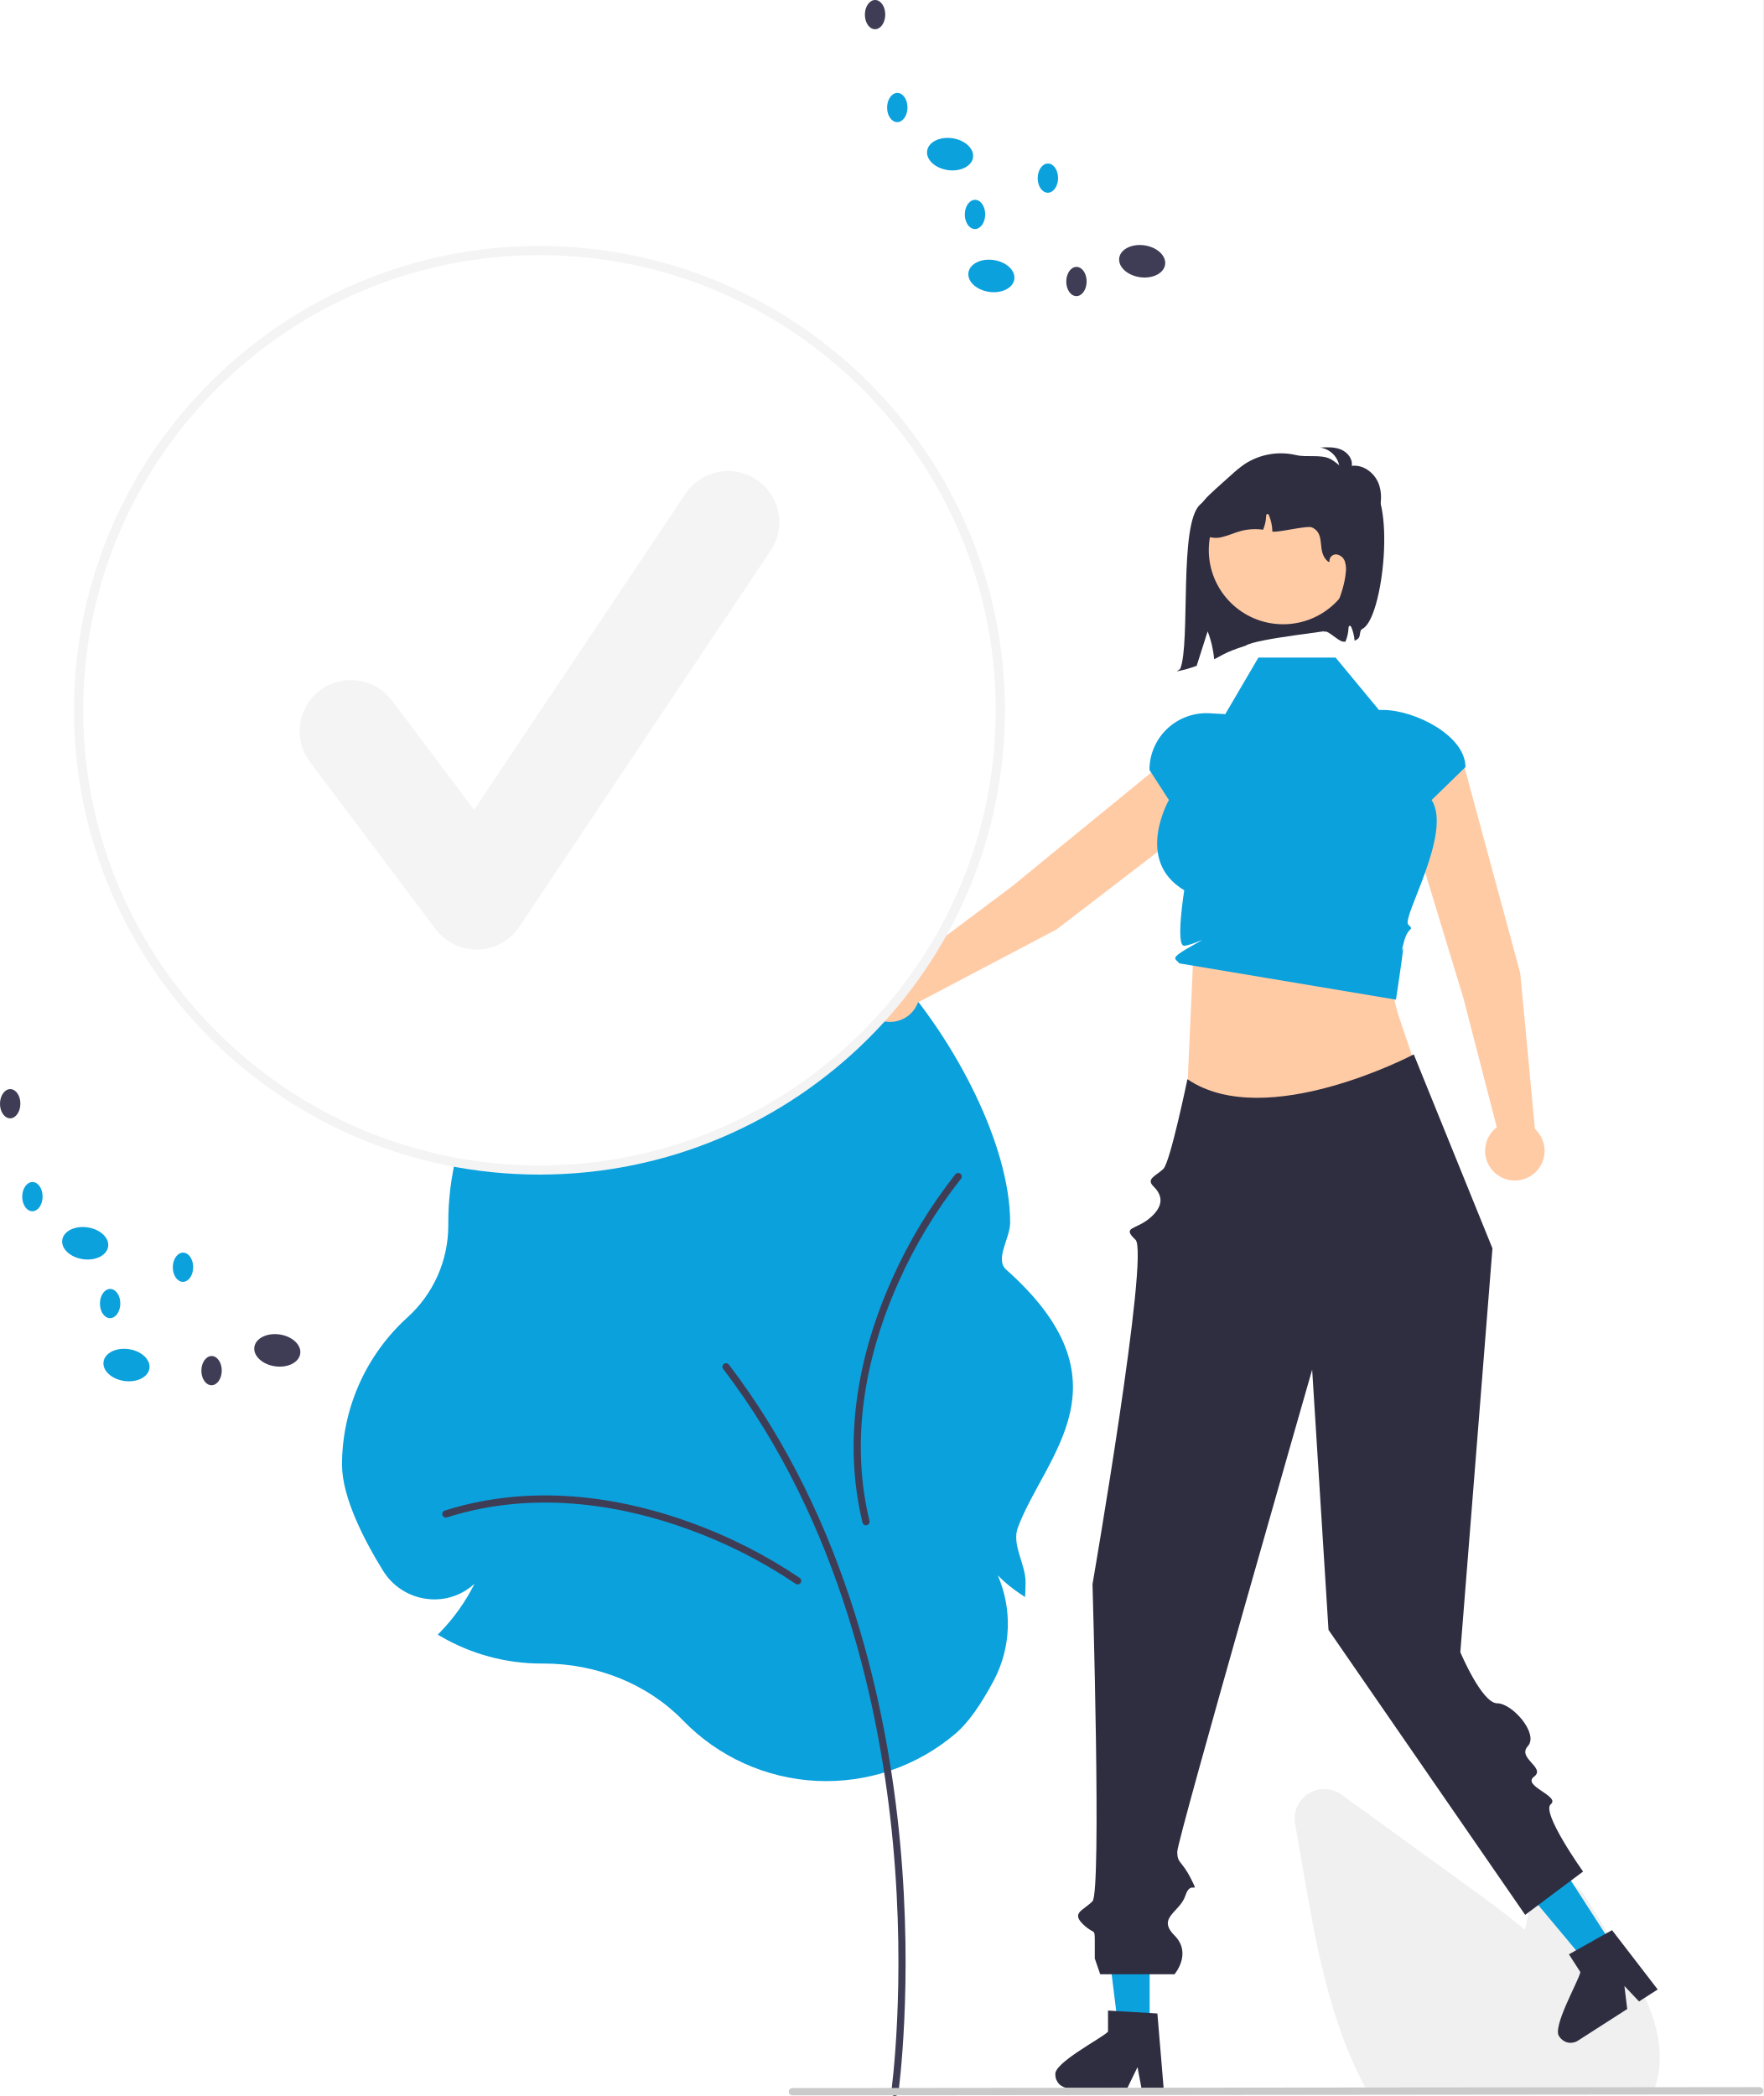
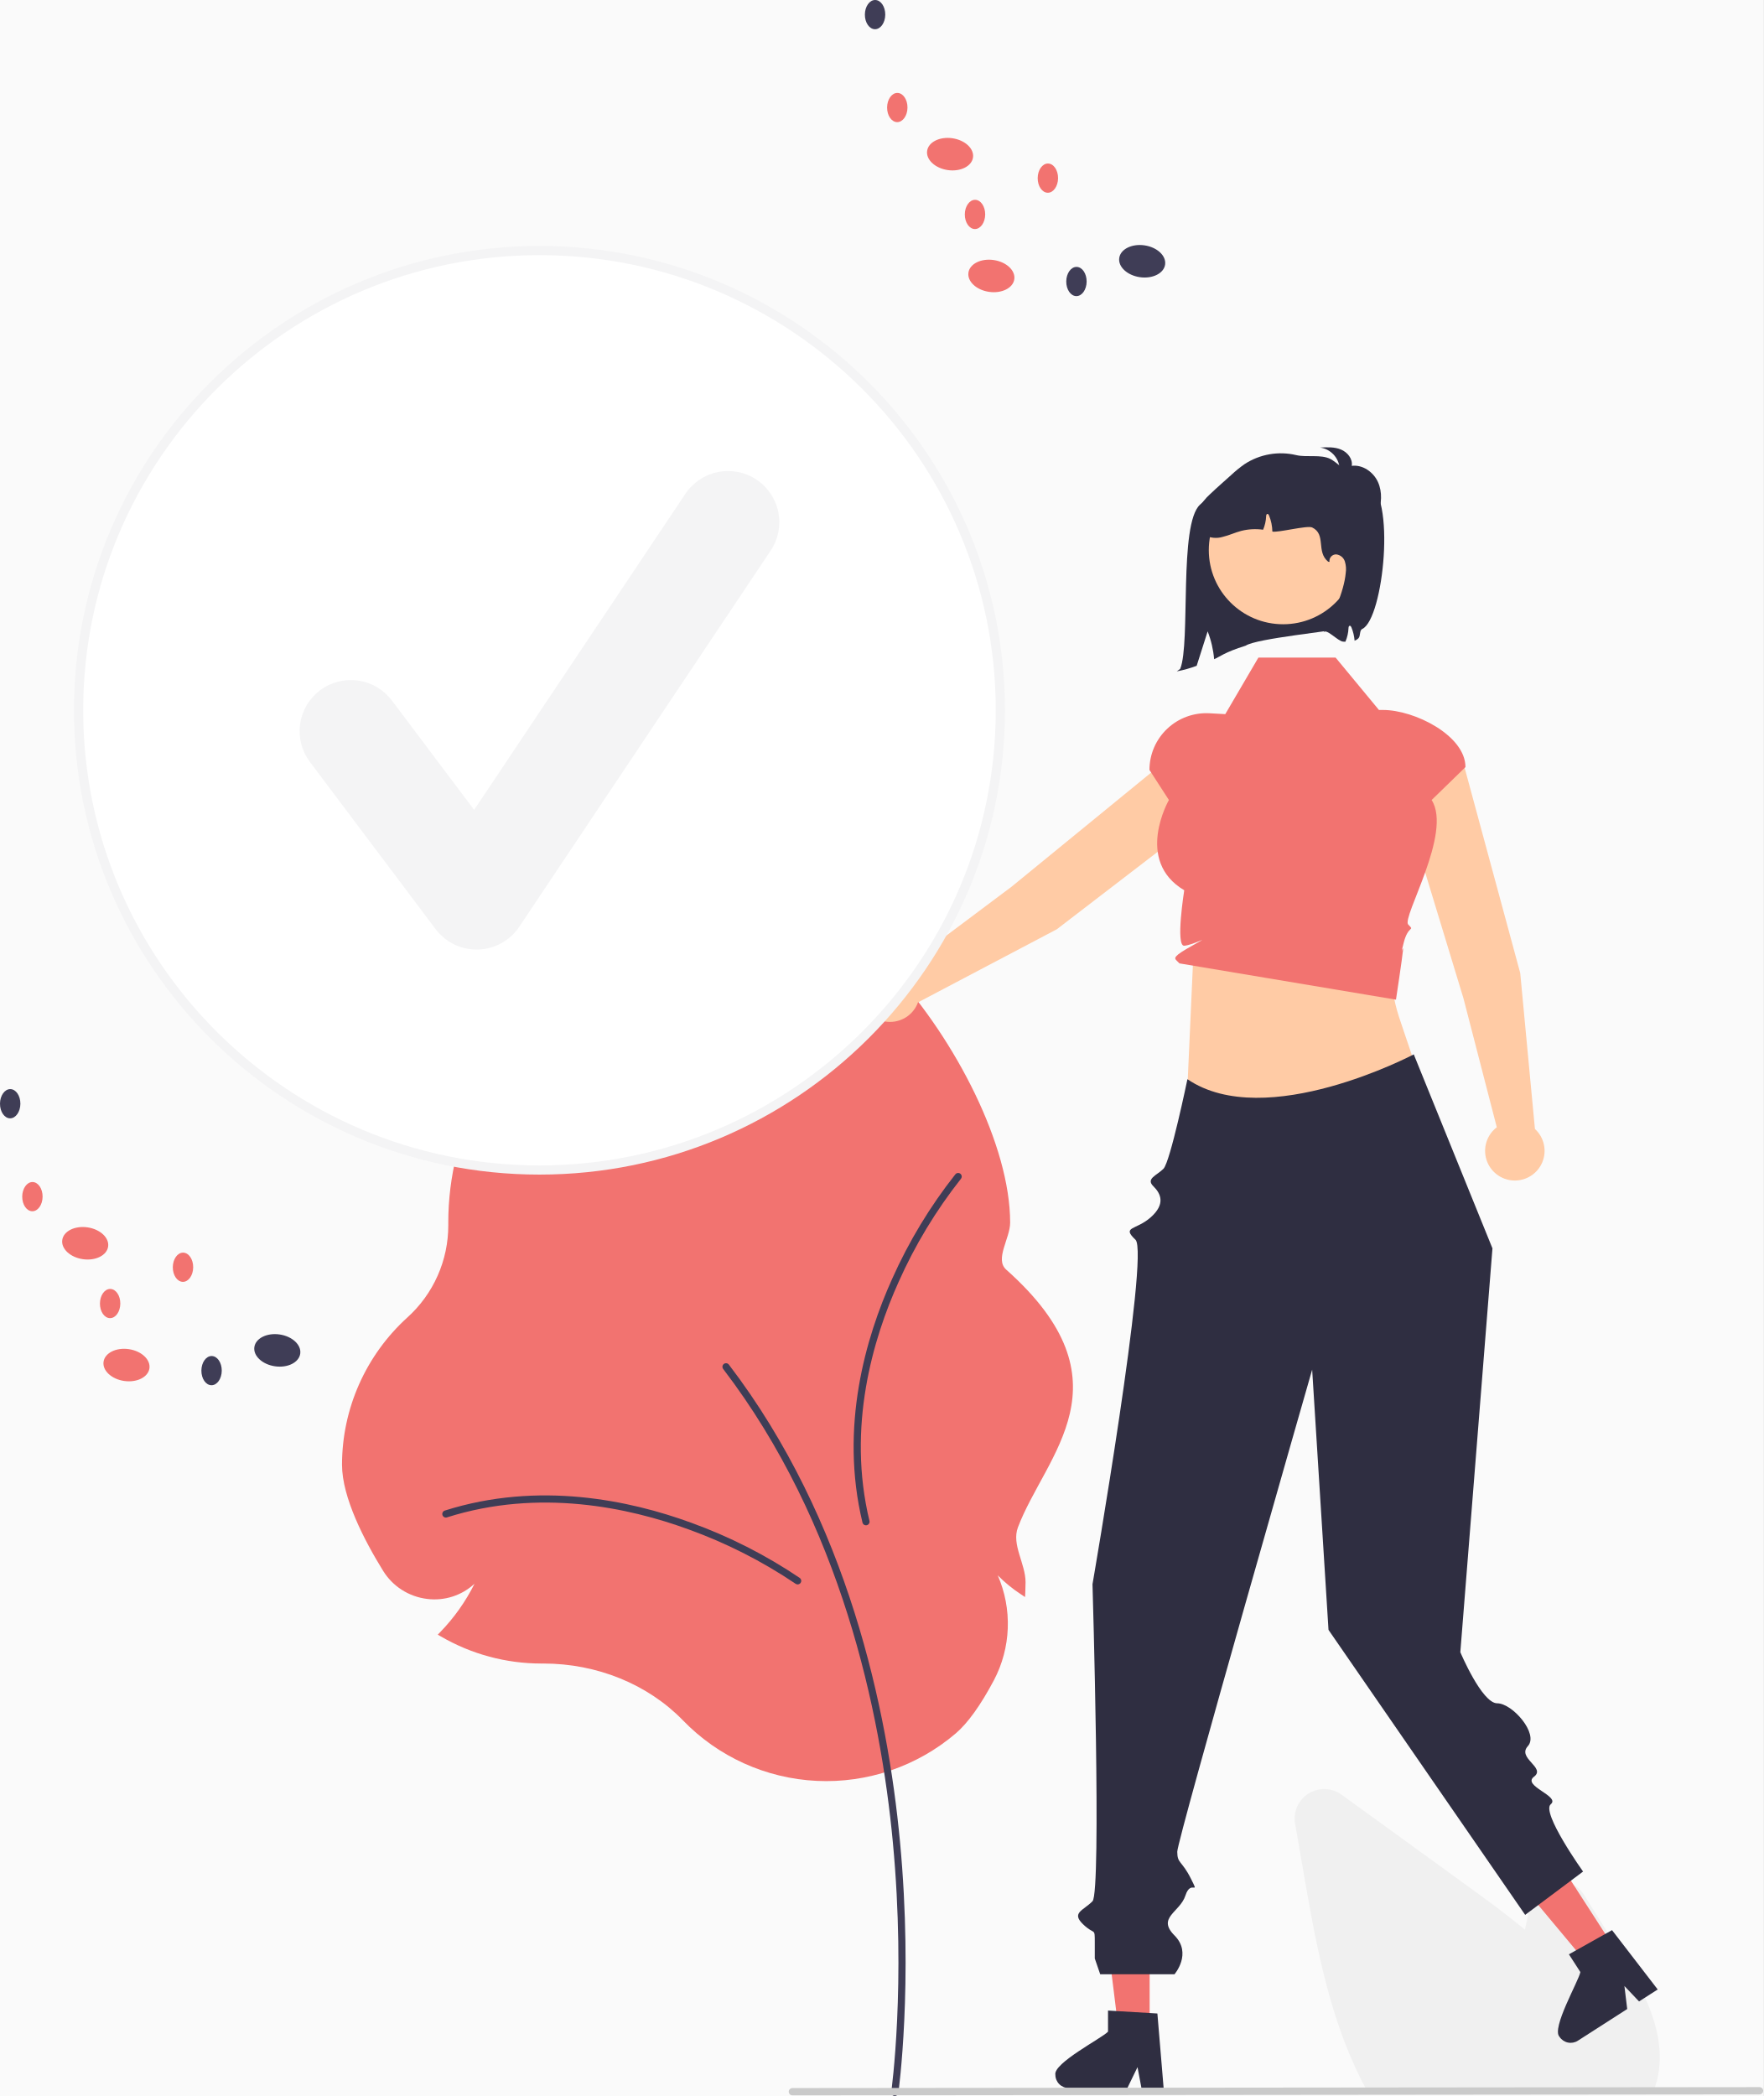
<svg xmlns="http://www.w3.org/2000/svg" width="249" height="296" viewBox="0 0 249 296" fill="none">
  <g clip-path="url(#clip0_221_3202)">
-     <rect width="249" height="296" fill="white" />
-     <path d="M96.44 242.945C91.485 237.849 84.305 234.925 76.741 234.925L76.45 234.926C71.467 234.928 66.574 233.61 62.27 231.106L61.822 230.846L62.183 230.475C64.135 228.46 65.766 226.157 67.017 223.647C66.129 224.474 65.069 225.095 63.913 225.468C62.756 225.84 61.532 225.955 60.327 225.803C59.054 225.652 57.832 225.215 56.753 224.525C55.673 223.836 54.765 222.911 54.095 221.821C51.451 217.542 48.3 211.471 48.3 206.846C48.304 202.936 49.124 199.071 50.709 195.495C52.294 191.919 54.608 188.712 57.504 186.078C59.338 184.429 60.802 182.413 61.802 180.161C62.802 177.91 63.316 175.473 63.308 173.011L63.307 172.66C63.306 169.418 63.703 166.188 64.49 163.042L64.569 162.724L64.897 162.735C67.01 162.807 69.124 162.631 71.196 162.209C69.253 161.971 67.352 161.467 65.547 160.71L65.194 160.568L65.314 160.208C73.561 155.114 92.176 157.752 102.981 133.093C111.742 113.098 142.654 150.843 142.654 172.66C142.654 174.886 140.445 177.828 142.099 179.3C159.972 195.206 147.64 205.42 143.752 215.697C142.829 218.136 144.83 220.813 144.83 223.451C144.83 223.899 144.818 224.361 144.795 224.824L144.761 225.537L144.165 225.142C142.986 224.371 141.893 223.477 140.905 222.475C141.93 224.828 142.413 227.38 142.319 229.944C142.225 232.507 141.555 235.017 140.36 237.289C138.487 240.815 136.674 243.34 134.974 244.792C129.525 249.443 122.502 251.842 115.339 251.499C108.177 251.156 101.416 248.096 96.44 242.945H96.44Z" fill="#0AA1DD" />
+     <rect width="249" height="296" fill="#FAFAFA" />
+     <path d="M96.44 242.945C91.485 237.849 84.305 234.925 76.741 234.925L76.45 234.926C71.467 234.928 66.574 233.61 62.27 231.106L61.822 230.846L62.183 230.475C64.135 228.46 65.766 226.157 67.017 223.647C66.129 224.474 65.069 225.095 63.913 225.468C62.756 225.84 61.532 225.955 60.327 225.803C59.054 225.652 57.832 225.215 56.753 224.525C55.673 223.836 54.765 222.911 54.095 221.821C51.451 217.542 48.3 211.471 48.3 206.846C48.304 202.936 49.124 199.071 50.709 195.495C52.294 191.919 54.608 188.712 57.504 186.078C59.338 184.429 60.802 182.413 61.802 180.161C62.802 177.91 63.316 175.473 63.308 173.011L63.307 172.66C63.306 169.418 63.703 166.188 64.49 163.042L64.569 162.724L64.897 162.735C67.01 162.807 69.124 162.631 71.196 162.209C69.253 161.971 67.352 161.467 65.547 160.71L65.194 160.568L65.314 160.208C73.561 155.114 92.176 157.752 102.981 133.093C111.742 113.098 142.654 150.843 142.654 172.66C142.654 174.886 140.445 177.828 142.099 179.3C159.972 195.206 147.64 205.42 143.752 215.697C142.829 218.136 144.83 220.813 144.83 223.451C144.83 223.899 144.818 224.361 144.795 224.824L144.761 225.537L144.165 225.142C142.986 224.371 141.893 223.477 140.905 222.475C141.93 224.828 142.413 227.38 142.319 229.944C142.225 232.507 141.555 235.017 140.36 237.289C138.487 240.815 136.674 243.34 134.974 244.792C129.525 249.443 122.502 251.842 115.339 251.499C108.177 251.156 101.416 248.096 96.44 242.945H96.44Z" fill="#F27370" />
    <path d="M126.364 296C126.486 296 126.604 295.956 126.695 295.876C126.787 295.797 126.847 295.686 126.865 295.566C126.886 295.415 128.993 280.259 127.101 260.116C125.353 241.514 119.742 214.719 102.932 192.714C102.892 192.661 102.842 192.616 102.784 192.583C102.727 192.55 102.663 192.528 102.598 192.519C102.532 192.51 102.465 192.514 102.4 192.531C102.336 192.548 102.276 192.577 102.223 192.618C102.17 192.658 102.125 192.708 102.092 192.765C102.058 192.823 102.037 192.886 102.028 192.952C102.019 193.018 102.023 193.085 102.04 193.149C102.057 193.213 102.087 193.273 102.127 193.326C118.792 215.142 124.358 241.739 126.093 260.21C127.974 280.236 125.884 295.274 125.862 295.424C125.852 295.495 125.857 295.568 125.878 295.638C125.899 295.707 125.934 295.771 125.981 295.826C126.029 295.881 126.088 295.924 126.154 295.954C126.22 295.984 126.292 296 126.364 296V296Z" fill="#3F3D56" />
    <path d="M112.646 223.754C112.753 223.754 112.858 223.72 112.944 223.657C113.031 223.595 113.095 223.506 113.128 223.405C113.161 223.304 113.161 223.194 113.128 223.093C113.095 222.991 113.031 222.903 112.944 222.84C108.155 219.606 102.98 216.979 97.541 215.018C89.042 211.915 76.119 209.101 62.815 213.325C62.751 213.345 62.692 213.377 62.641 213.42C62.59 213.463 62.548 213.515 62.518 213.574C62.487 213.633 62.468 213.697 62.463 213.763C62.457 213.83 62.465 213.896 62.485 213.96C62.505 214.023 62.538 214.082 62.58 214.132C62.623 214.183 62.676 214.225 62.735 214.255C62.794 214.286 62.859 214.304 62.925 214.31C62.992 214.315 63.058 214.308 63.122 214.287C76.153 210.15 88.842 212.917 97.193 215.967C102.545 217.894 107.636 220.477 112.349 223.657C112.435 223.72 112.54 223.754 112.646 223.754Z" fill="#3F3D56" />
    <path d="M135.817 166.189C135.825 166.083 135.798 165.976 135.742 165.886C135.686 165.795 135.602 165.725 135.503 165.684C135.404 165.644 135.294 165.636 135.191 165.662C135.087 165.687 134.994 165.745 134.925 165.827C131.346 170.359 128.346 175.318 125.995 180.589C122.279 188.821 118.535 201.476 121.8 215.016C121.816 215.081 121.844 215.142 121.883 215.196C121.922 215.249 121.971 215.295 122.028 215.33C122.085 215.364 122.148 215.387 122.214 215.398C122.279 215.408 122.346 215.406 122.411 215.39C122.476 215.374 122.537 215.346 122.591 215.307C122.644 215.268 122.69 215.219 122.725 215.162C122.759 215.106 122.783 215.043 122.793 214.977C122.803 214.912 122.8 214.845 122.785 214.78C119.587 201.517 123.267 189.092 126.918 181.003C129.23 175.817 132.18 170.938 135.699 166.478C135.768 166.396 135.809 166.295 135.817 166.189Z" fill="#3F3D56" />
    <path d="M233.465 295.465H193.164L192.99 295.152C192.475 294.22 191.978 293.232 191.513 292.217C187.362 283.352 185.607 273.213 184.059 264.267L182.893 257.524C182.752 256.707 182.858 255.867 183.198 255.111C183.539 254.355 184.097 253.718 184.803 253.28C185.508 252.843 186.329 252.626 187.159 252.656C187.989 252.686 188.791 252.963 189.463 253.451C195.588 257.897 201.715 262.338 207.844 266.775C210.165 268.459 212.815 270.409 215.354 272.516C215.599 271.329 215.855 270.139 216.111 268.966C216.288 268.155 216.703 267.416 217.303 266.843C217.903 266.269 218.662 265.887 219.481 265.746C220.3 265.605 221.142 265.71 221.901 266.05C222.659 266.389 223.299 266.946 223.738 267.65L228.454 275.207C231.893 280.726 234.928 286.164 234.31 292.029C234.313 292.1 234.307 292.172 234.294 292.242C234.17 293.205 233.94 294.152 233.609 295.066L233.465 295.465Z" fill="#F0F0F0" />
    <path d="M214.689 137.421L206.911 108.705C206.578 107.489 205.779 106.453 204.687 105.819C203.594 105.186 202.296 105.007 201.072 105.32C200.439 105.482 199.846 105.771 199.328 106.169C198.811 106.567 198.38 107.066 198.062 107.636C197.744 108.205 197.546 108.834 197.48 109.482C197.413 110.131 197.48 110.786 197.676 111.408L206.672 140.99L211.378 159.195C210.693 159.717 210.185 160.437 209.924 161.257C209.663 162.077 209.661 162.958 209.919 163.779C210.177 164.6 210.682 165.321 211.366 165.846C212.05 166.371 212.878 166.673 213.74 166.711C214.602 166.749 215.454 166.522 216.182 166.06C216.91 165.599 217.477 164.924 217.807 164.13C218.138 163.335 218.215 162.458 218.028 161.618C217.841 160.778 217.4 160.016 216.764 159.435L214.689 137.421Z" fill="#FFCBA5" />
    <path d="M149.24 131.236L172.872 113.094C173.871 112.323 174.526 111.19 174.695 109.941C174.865 108.693 174.535 107.427 173.777 106.419C173.385 105.897 172.891 105.461 172.324 105.136C171.758 104.811 171.131 104.604 170.481 104.529C169.832 104.454 169.174 104.511 168.548 104.698C167.922 104.884 167.34 105.196 166.839 105.614L142.87 125.21L127.803 136.504C127.057 136.072 126.196 135.879 125.337 135.951C124.477 136.024 123.661 136.359 122.999 136.91C122.337 137.462 121.862 138.203 121.637 139.034C121.412 139.864 121.449 140.744 121.742 141.553C122.036 142.362 122.572 143.061 123.278 143.555C123.984 144.05 124.825 144.315 125.688 144.316C126.55 144.317 127.392 144.053 128.099 143.56C128.806 143.067 129.343 142.368 129.638 141.56L149.24 131.236Z" fill="#FFCBA5" />
    <path d="M168.501 135.407L167.46 158.613L200.167 151.522C197.383 142.197 195.49 140.607 197.582 134.117L168.501 135.407Z" fill="#FFCBA5" />
-     <path d="M188.612 92.862H177.714L173.034 100.851L170.804 100.728C169.713 100.668 168.622 100.831 167.596 101.206C166.57 101.581 165.632 102.161 164.839 102.91C164.045 103.658 163.413 104.561 162.981 105.562C162.549 106.563 162.327 107.641 162.327 108.731L165.074 112.979C165.074 112.979 160.16 121.522 167.239 125.724C167.239 125.724 165.976 133.643 167.239 133.558C168.502 133.473 171.41 131.861 168.501 133.473C165.593 135.084 165.81 135.301 166.187 135.676L166.563 136.051L197.141 141.173C197.141 141.173 198.036 135.26 198.132 134.205C198.228 133.15 197.582 135.729 198.228 133.15C198.875 130.572 199.844 131.539 198.875 130.572C197.905 129.605 205.155 117.626 202.177 112.979L206.953 108.332C206.953 103.875 199.776 100.262 195.308 100.262H194.735L188.612 92.862Z" fill="#0AA1DD" />
-     <path d="M162.354 286.519H157.943L155.845 269.547L162.355 269.547L162.354 286.519Z" fill="#0AA1DD" />
+     <path d="M188.612 92.862H177.714L173.034 100.851L170.804 100.728C169.713 100.668 168.622 100.831 167.596 101.206C166.57 101.581 165.632 102.161 164.839 102.91C164.045 103.658 163.413 104.561 162.981 105.562C162.549 106.563 162.327 107.641 162.327 108.731L165.074 112.979C165.074 112.979 160.16 121.522 167.239 125.724C167.239 125.724 165.976 133.643 167.239 133.558C168.502 133.473 171.41 131.861 168.501 133.473C165.593 135.084 165.81 135.301 166.187 135.676L166.563 136.051L197.141 141.173C197.141 141.173 198.036 135.26 198.132 134.205C198.228 133.15 197.582 135.729 198.228 133.15C198.875 130.572 199.844 131.539 198.875 130.572C197.905 129.605 205.155 117.626 202.177 112.979L206.953 108.332C206.953 103.875 199.776 100.262 195.308 100.262H194.735L188.612 92.862Z" fill="#F27370" />
+     <path d="M162.354 286.519H157.943L155.845 269.547L162.355 269.547L162.354 286.519Z" fill="#F27370" />
    <path d="M149.041 293.011C149.043 293.504 149.24 293.976 149.589 294.325C149.938 294.674 150.411 294.871 150.905 294.874H159.209L159.466 294.342L160.64 291.925L161.095 294.342L161.196 294.874H164.328L164.283 294.339L163.448 284.349L162.356 284.282L157.635 284.003L156.476 283.932V286.915C155.596 287.849 148.69 291.378 149.041 293.011Z" fill="#2F2E41" />
-     <path d="M227.91 274.994L224.2 277.374L213.23 264.233L218.706 260.72L227.91 274.994Z" fill="#0AA1DD" />
+     <path d="M227.91 274.994L224.2 277.374L213.23 264.233L218.706 260.72L227.91 274.994Z" fill="#F27370" />
    <path d="M220.235 287.639C220.504 288.052 220.925 288.343 221.408 288.448C221.891 288.553 222.396 288.464 222.813 288.2L229.796 283.718L229.724 283.132L229.401 280.465L231.095 282.253L231.468 282.646L234.102 280.956L233.774 280.529L227.653 272.578L226.698 273.112L222.577 275.424L221.563 275.991L223.181 278.5C222.947 279.76 219.054 286.455 220.235 287.639Z" fill="#2F2E41" />
    <path d="M248.487 295.775L111.901 295.908C111.764 295.908 111.634 295.853 111.538 295.757C111.441 295.66 111.387 295.53 111.387 295.394C111.387 295.258 111.441 295.127 111.538 295.031C111.634 294.935 111.764 294.88 111.901 294.879L248.487 294.747C248.623 294.747 248.754 294.802 248.85 294.898C248.946 294.995 249 295.125 249 295.261C249 295.397 248.946 295.527 248.85 295.624C248.754 295.72 248.623 295.775 248.487 295.775Z" fill="#CACACA" />
    <path d="M199.654 148.901C199.654 148.901 178.747 159.932 167.689 152.406C167.689 152.406 165.27 164.093 164.301 165.06C163.331 166.026 161.787 166.448 162.882 167.526C163.978 168.605 164.587 170.062 162.505 171.912C160.423 173.762 158.347 173.175 160.355 175.08C162.362 176.985 154.284 223.721 154.284 223.721C154.284 223.721 155.577 267.183 154.284 268.497C152.992 269.812 151.264 270.106 152.936 271.732C154.607 273.357 154.607 272.096 154.607 274.338V276.58L155.372 278.809H165.863C165.863 278.809 168.395 275.875 165.863 273.327C163.331 270.779 166.634 270.081 167.406 267.69C168.178 265.299 169.471 267.878 168.178 265.299C166.886 262.721 166.265 263.211 166.252 261.516C166.24 259.82 185.304 193.423 185.304 193.423L187.612 230.173L215.386 270.42L223.561 264.304C223.561 264.304 217.609 255.946 219.001 254.797C220.393 253.648 214.899 252.207 216.631 250.911C218.364 249.615 214.193 248.309 215.765 246.59C217.337 244.872 213.599 240.542 211.434 240.542C209.268 240.542 206.229 233.323 206.229 233.323L210.766 176.297L199.654 148.901Z" fill="#2F2E41" />
    <path d="M177.495 69.405C177.347 69.599 176.168 69.495 174.751 69.288C171.948 68.88 171.566 69.365 169.471 71.266C166.436 74.02 168.161 90.817 166.67 94.457L166.188 94.811C167.144 94.629 168.082 94.367 168.994 94.027C169.509 92.406 170.025 90.781 170.545 89.161C171.036 90.421 171.344 91.744 171.461 93.091C172.183 92.807 172.9 92.114 175.915 91.183C177.433 90.156 188.415 89.123 189.827 88.671C193.41 76.51 187.636 71.592 177.495 69.405Z" fill="#2F2E41" />
    <path d="M181.203 88.158C186.999 88.158 191.698 83.471 191.698 77.689C191.698 71.907 186.999 67.221 181.203 67.221C175.407 67.221 170.708 71.907 170.708 77.689C170.708 83.471 175.407 88.158 181.203 88.158Z" fill="#FFCBA5" />
    <path d="M187.811 68.482C187.219 68.395 186.65 68.196 186.133 67.896C185.877 67.742 185.67 67.519 185.535 67.252C185.4 66.986 185.343 66.688 185.37 66.39C185.499 65.647 186.342 65.202 187.097 65.248C187.85 65.356 188.564 65.644 189.18 66.088C189.112 65.37 188.804 64.694 188.306 64.171C187.807 63.648 187.147 63.307 186.43 63.203C187.424 63.15 188.457 63.102 189.376 63.484C190.294 63.865 191.06 64.809 190.894 65.787C192.439 65.589 193.962 66.662 194.6 68.08C195.238 69.497 195.111 71.162 194.602 72.63C194.552 72.854 194.453 73.066 194.314 73.25C194.175 73.433 193.997 73.585 193.794 73.694C193.274 73.891 192.715 73.561 192.265 73.236C189.912 71.536 187.77 69.564 185.885 67.359" fill="#2F2E41" />
    <path d="M192.386 88.819C191.942 89.028 192.173 89.806 191.827 90.154C191.677 90.301 191.496 90.413 191.298 90.483C191.246 89.834 191.094 89.197 190.848 88.594C190.803 88.484 190.729 88.362 190.613 88.371C190.477 88.387 190.441 88.565 190.438 88.697C190.411 89.352 190.265 89.998 190.008 90.602C190.005 90.608 190.002 90.618 189.999 90.624C189.898 90.621 189.795 90.618 189.698 90.615C188.948 90.586 187.288 88.665 186.919 89.316C188.218 87.018 189.802 83.562 190.044 80.936C190.128 80.385 190.087 79.824 189.924 79.292C189.839 79.027 189.68 78.792 189.465 78.615C189.25 78.438 188.989 78.326 188.713 78.293C188.576 78.286 188.44 78.31 188.314 78.363C188.188 78.415 188.075 78.495 187.983 78.596C187.891 78.697 187.823 78.817 187.783 78.947C187.744 79.077 187.733 79.215 187.753 79.35L187.566 79.324C185.827 77.912 187.326 75.459 185.304 74.489C184.619 74.16 180.425 75.26 179.685 75.066C179.669 74.289 179.51 73.521 179.216 72.8C179.171 72.691 179.097 72.568 178.98 72.578C178.845 72.594 178.809 72.771 178.806 72.903C178.778 73.559 178.633 74.204 178.376 74.808C177.351 74.663 176.307 74.718 175.303 74.969C174.418 75.201 173.578 75.601 172.689 75.814C172.25 75.948 171.788 75.992 171.331 75.942C170.875 75.892 170.433 75.75 170.033 75.524C168.905 74.77 168.708 73.1 169.271 71.869C169.677 71.079 170.227 70.371 170.893 69.78C171.4 69.29 171.927 68.82 172.453 68.349C172.925 67.927 173.397 67.505 173.869 67.082C174.462 66.525 175.095 66.01 175.762 65.542C176.827 64.846 178.023 64.374 179.277 64.156C180.531 63.937 181.817 63.977 183.055 64.272C184.541 64.626 186.528 64.127 187.889 64.82C188.6 65.184 190.173 66.58 190.797 67.076C192.393 68.343 191.313 67.311 193.059 68.043C197.221 69.789 195.381 87.413 192.386 88.819Z" fill="#2F2E41" />
    <path d="M76.184 165.23C112.129 165.23 141.269 136.163 141.269 100.307C141.269 64.45 112.129 35.383 76.184 35.383C40.238 35.383 11.098 64.45 11.098 100.307C11.098 136.163 40.238 165.23 76.184 165.23Z" fill="white" />
    <path d="M76.184 165.878C39.937 165.878 10.448 136.463 10.448 100.306C10.448 64.15 39.937 34.735 76.184 34.735C112.43 34.735 141.919 64.15 141.919 100.306C141.919 136.463 112.43 165.878 76.184 165.878ZM76.184 36.031C40.654 36.031 11.748 64.865 11.748 100.306C11.748 135.748 40.654 164.582 76.184 164.582C111.714 164.582 140.619 135.748 140.619 100.306C140.619 64.865 111.714 36.031 76.184 36.031Z" fill="#F4F4F5" />
    <path d="M67.305 134.096C66.181 134.096 65.072 133.835 64.067 133.334C63.062 132.832 62.188 132.104 61.513 131.207L43.757 107.59C43.187 106.832 42.772 105.968 42.536 105.05C42.3 104.131 42.248 103.175 42.382 102.236C42.517 101.297 42.835 100.394 43.32 99.578C43.804 98.762 44.445 98.049 45.205 97.48C45.966 96.911 46.831 96.497 47.752 96.262C48.673 96.026 49.632 95.974 50.573 96.108C51.514 96.243 52.42 96.56 53.238 97.044C54.056 97.527 54.77 98.166 55.341 98.925L66.958 114.374L96.794 69.732C97.86 68.139 99.516 67.034 101.398 66.659C103.28 66.284 105.234 66.67 106.832 67.732C108.429 68.794 109.537 70.445 109.914 72.323C110.291 74.2 109.906 76.15 108.842 77.744L73.329 130.88C72.687 131.841 71.823 132.634 70.81 133.194C69.796 133.753 68.664 134.062 67.506 134.094C67.439 134.095 67.372 134.096 67.305 134.096Z" fill="#F4F4F5" />
-     <path d="M143.241 39.439C143.422 38.198 142.118 36.981 140.33 36.722C138.541 36.462 136.944 37.258 136.763 38.499C136.582 39.74 137.885 40.957 139.674 41.217C141.463 41.476 143.06 40.681 143.241 39.439Z" fill="#0AA1DD" />
+     <path d="M143.241 39.439C143.422 38.198 142.118 36.981 140.33 36.722C138.541 36.462 136.944 37.258 136.763 38.499C136.582 39.74 137.885 40.957 139.674 41.217C141.463 41.476 143.06 40.681 143.241 39.439Z" fill="#F27370" />
    <path d="M164.537 37.367C164.718 36.125 163.415 34.909 161.626 34.649C159.838 34.389 158.241 35.185 158.06 36.426C157.879 37.668 159.182 38.884 160.971 39.144C162.759 39.404 164.356 38.608 164.537 37.367Z" fill="#3F3D56" />
-     <path d="M137.409 22.241C137.59 21 136.286 19.783 134.498 19.523C132.709 19.264 131.112 20.059 130.931 21.301C130.75 22.542 132.053 23.759 133.842 24.018C135.631 24.278 137.228 23.482 137.409 22.241Z" fill="#0AA1DD" />
-     <path d="M128.155 15.196C128.163 14.056 127.526 13.128 126.732 13.122C125.937 13.116 125.286 14.035 125.277 15.174C125.268 16.314 125.906 17.242 126.7 17.248C127.495 17.254 128.146 16.335 128.155 15.196Z" fill="#0AA1DD" />
+     <path d="M137.409 22.241C137.59 21 136.286 19.783 134.498 19.523C132.709 19.264 131.112 20.059 130.931 21.301C130.75 22.542 132.053 23.759 133.842 24.018C135.631 24.278 137.228 23.482 137.409 22.241Z" fill="#F27370" />
+     <path d="M128.155 15.196C128.163 14.056 127.526 13.128 126.732 13.122C125.937 13.116 125.286 14.035 125.277 15.174C125.268 16.314 125.906 17.242 126.7 17.248C127.495 17.254 128.146 16.335 128.155 15.196Z" fill="#F27370" />
    <path d="M125.017 2.074C125.025 0.935 124.388 0.006 123.593 1.58754e-05C122.799 -0.006 122.148 0.913 122.139 2.052C122.13 3.192 122.768 4.121 123.562 4.127C124.357 4.133 125.008 3.214 125.017 2.074Z" fill="#3F3D56" />
-     <path d="M149.421 25.168C149.429 24.028 148.792 23.099 147.998 23.093C147.203 23.087 146.552 24.006 146.543 25.146C146.534 26.285 147.172 27.214 147.966 27.22C148.761 27.226 149.412 26.307 149.421 25.168Z" fill="#0AA1DD" />
-     <path d="M139.129 30.293C139.138 29.154 138.5 28.225 137.706 28.219C136.911 28.213 136.26 29.132 136.251 30.271C136.243 31.411 136.88 32.34 137.674 32.346C138.469 32.352 139.12 31.433 139.129 30.293Z" fill="#0AA1DD" />
+     <path d="M149.421 25.168C149.429 24.028 148.792 23.099 147.998 23.093C147.203 23.087 146.552 24.006 146.543 25.146C146.534 26.285 147.172 27.214 147.966 27.22C148.761 27.226 149.412 26.307 149.421 25.168Z" fill="#F27370" />
+     <path d="M139.129 30.293C139.138 29.154 138.5 28.225 137.706 28.219C136.911 28.213 136.26 29.132 136.251 30.271C136.243 31.411 136.88 32.34 137.674 32.346C138.469 32.352 139.12 31.433 139.129 30.293Z" fill="#F27370" />
    <path d="M153.455 39.767C153.464 38.627 152.827 37.699 152.032 37.693C151.238 37.687 150.586 38.606 150.578 39.745C150.569 40.885 151.206 41.813 152.001 41.819C152.796 41.825 153.447 40.906 153.455 39.767Z" fill="#3F3D56" />
-     <path d="M21.102 193.245C21.283 192.004 19.98 190.787 18.191 190.528C16.402 190.268 14.806 191.064 14.624 192.305C14.443 193.546 15.747 194.763 17.535 195.023C19.324 195.282 20.921 194.487 21.102 193.245Z" fill="#0AA1DD" />
+     <path d="M21.102 193.245C21.283 192.004 19.98 190.787 18.191 190.528C16.402 190.268 14.806 191.064 14.624 192.305C14.443 193.546 15.747 194.763 17.535 195.023C19.324 195.282 20.921 194.487 21.102 193.245Z" fill="#F27370" />
    <path d="M42.399 191.172C42.58 189.931 41.277 188.714 39.488 188.455C37.699 188.195 36.102 188.991 35.921 190.232C35.74 191.473 37.044 192.69 38.832 192.95C40.621 193.209 42.218 192.414 42.399 191.172Z" fill="#3F3D56" />
-     <path d="M15.27 176.047C15.451 174.805 14.148 173.589 12.359 173.329C10.57 173.069 8.974 173.865 8.793 175.106C8.612 176.348 9.915 177.564 11.704 177.824C13.492 178.084 15.089 177.288 15.27 176.047Z" fill="#0AA1DD" />
-     <path d="M6.016 169.002C6.025 167.862 5.388 166.934 4.593 166.928C3.798 166.922 3.147 167.841 3.138 168.98C3.13 170.12 3.767 171.048 4.562 171.054C5.356 171.06 6.008 170.141 6.016 169.002Z" fill="#0AA1DD" />
+     <path d="M15.27 176.047C15.451 174.805 14.148 173.589 12.359 173.329C10.57 173.069 8.974 173.865 8.793 175.106C8.612 176.348 9.915 177.564 11.704 177.824C13.492 178.084 15.089 177.288 15.27 176.047Z" fill="#F27370" />
+     <path d="M6.016 169.002C6.025 167.862 5.388 166.934 4.593 166.928C3.798 166.922 3.147 167.841 3.138 168.98C3.13 170.12 3.767 171.048 4.562 171.054C5.356 171.06 6.008 170.141 6.016 169.002Z" fill="#F27370" />
    <path d="M2.878 155.88C2.886 154.741 2.249 153.812 1.455 153.806C0.66 153.8 0.009 154.719 1.59813e-05 155.858C-0.009 156.998 0.629 157.926 1.423 157.932C2.218 157.938 2.869 157.02 2.878 155.88Z" fill="#3F3D56" />
-     <path d="M27.282 178.973C27.291 177.834 26.653 176.905 25.859 176.899C25.064 176.893 24.413 177.812 24.404 178.952C24.395 180.091 25.033 181.02 25.827 181.026C26.622 181.032 27.273 180.113 27.282 178.973Z" fill="#0AA1DD" />
-     <path d="M16.99 184.099C16.999 182.96 16.362 182.031 15.567 182.025C14.772 182.019 14.121 182.938 14.113 184.077C14.104 185.217 14.741 186.145 15.536 186.151C16.331 186.157 16.982 185.239 16.99 184.099Z" fill="#0AA1DD" />
+     <path d="M27.282 178.973C27.291 177.834 26.653 176.905 25.859 176.899C25.064 176.893 24.413 177.812 24.404 178.952C24.395 180.091 25.033 181.02 25.827 181.026C26.622 181.032 27.273 180.113 27.282 178.973Z" fill="#F27370" />
+     <path d="M16.99 184.099C16.999 182.96 16.362 182.031 15.567 182.025C14.772 182.019 14.121 182.938 14.113 184.077C14.104 185.217 14.741 186.145 15.536 186.151C16.331 186.157 16.982 185.239 16.99 184.099Z" fill="#F27370" />
    <path d="M31.317 193.573C31.325 192.433 30.688 191.505 29.893 191.499C29.099 191.493 28.447 192.411 28.439 193.551C28.43 194.69 29.067 195.619 29.862 195.625C30.657 195.631 31.308 194.712 31.317 193.573Z" fill="#3F3D56" />
  </g>
  <defs>
    <clipPath id="clip0_221_3202">
      <rect width="249" height="296" fill="white" />
    </clipPath>
  </defs>
</svg>
